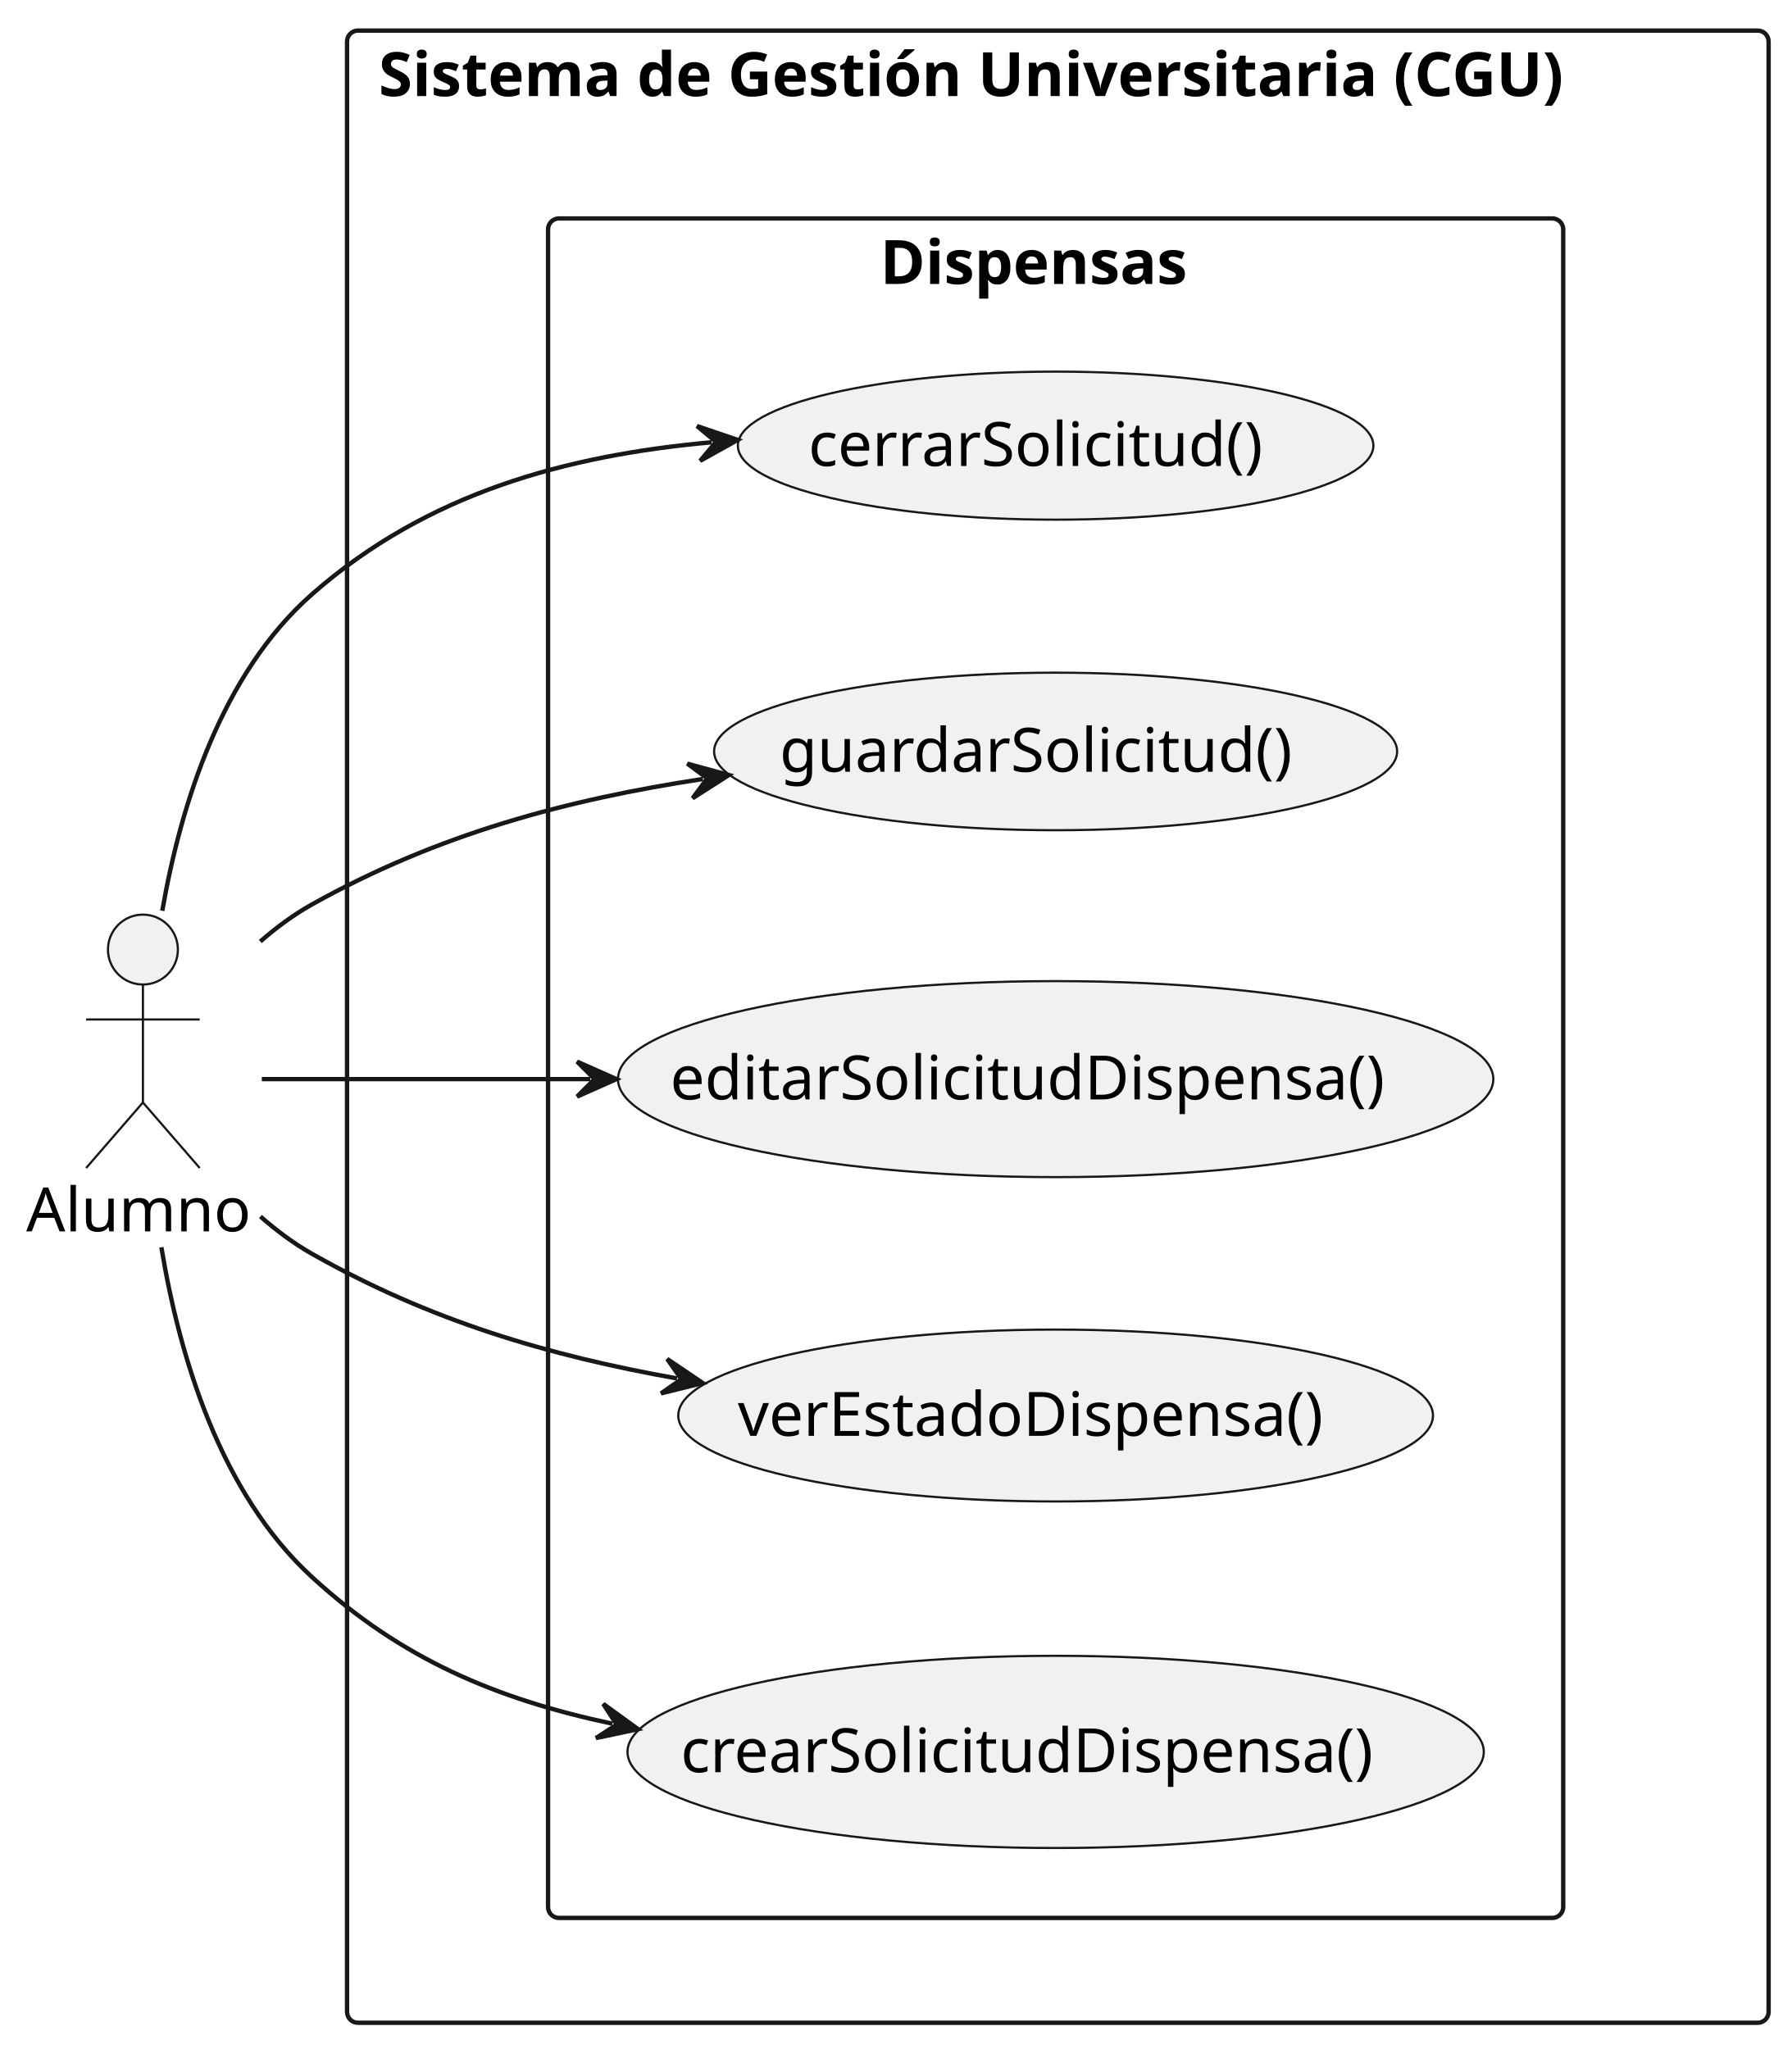
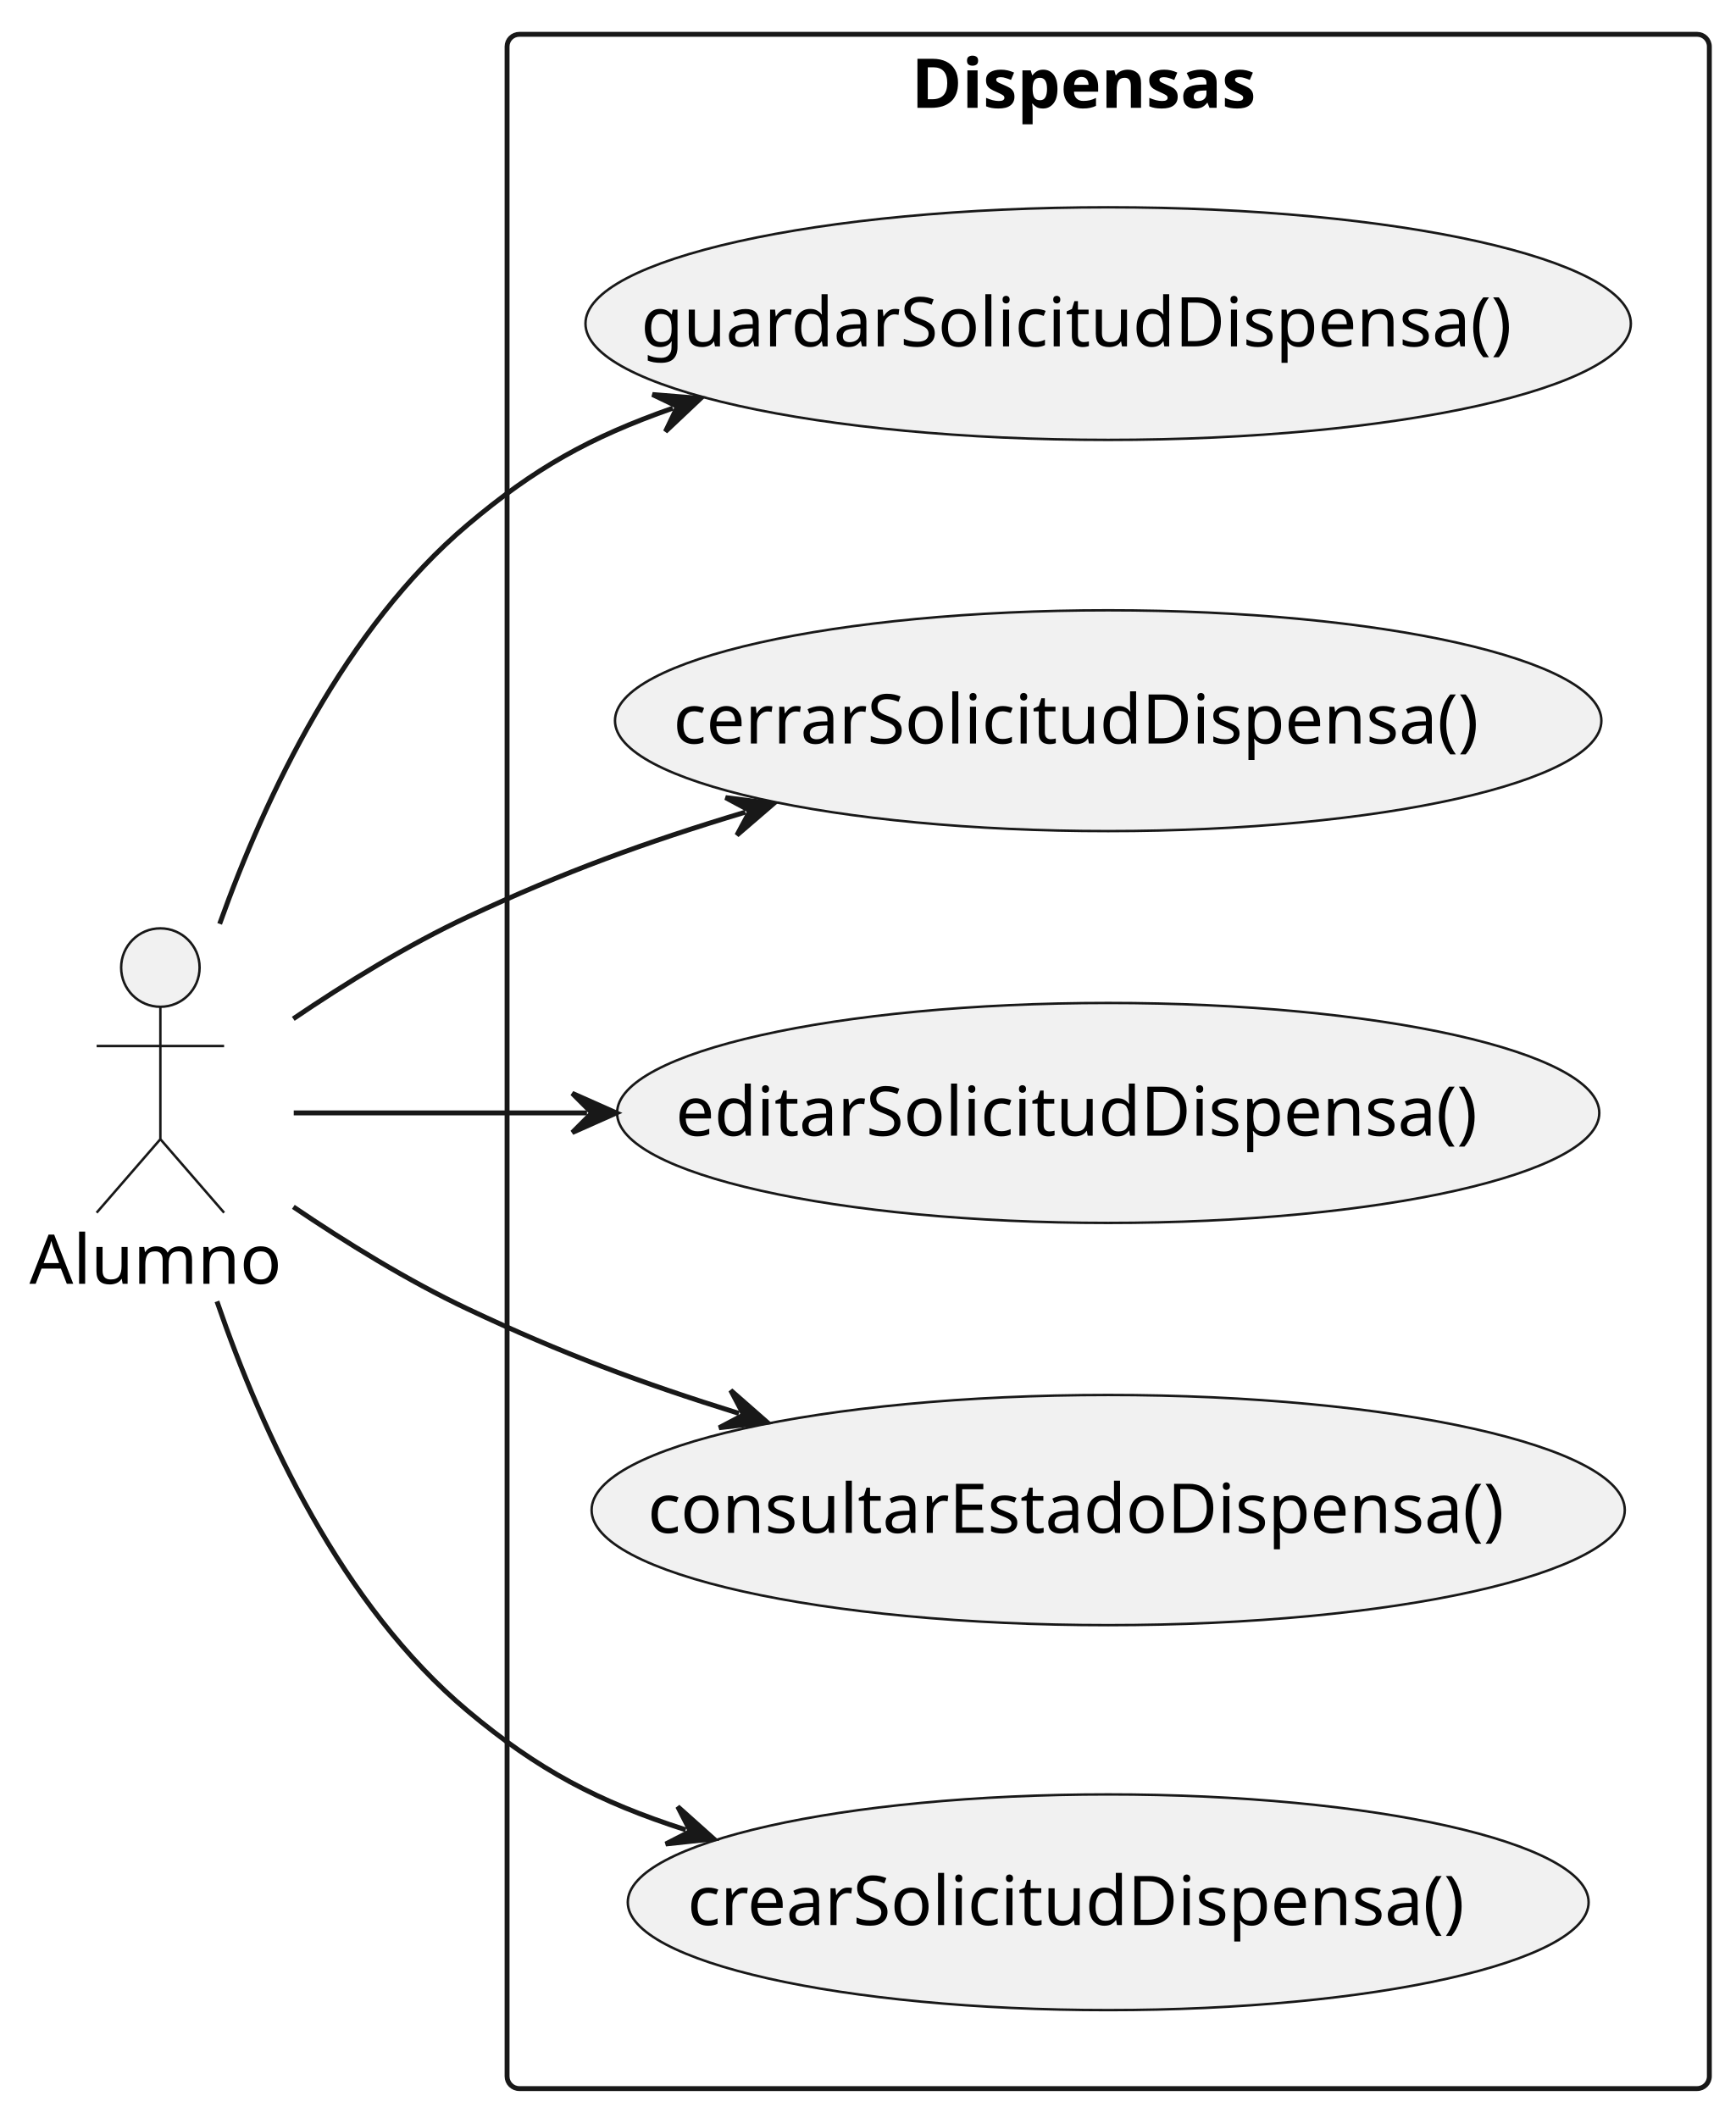
- <svg xmlns="http://www.w3.org/2000/svg" contentStyleType="text/css" data-diagram-type="DESCRIPTION" height="469px" preserveAspectRatio="none" style="width:410px;height:469px;background:#FFFFFF;" version="1.1" viewBox="0 0 410 469" width="410px" zoomAndPan="magnify">
+ <svg xmlns="http://www.w3.org/2000/svg" contentStyleType="text/css" data-diagram-type="DESCRIPTION" height="432px" preserveAspectRatio="none" style="width:354px;height:432px;background:#FFFFFF;" version="1.1" viewBox="0 0 354 432" width="354px" zoomAndPan="magnify">
  <defs />
  <g>
-     <g class="cluster" data-entity="Sistema de Gesti.n Universitaria .CGU." data-source-line="6" data-uid="ent0003" id="cluster_Sistema de Gesti.n Universitaria .CGU.">
-       <rect fill="none" height="456" rx="2.5" ry="2.5" style="stroke:#181818;stroke-width:1;" width="325.32" x="79.42" y="7" />
-       <text fill="#000000" font-family="sans-serif" font-size="14" font-weight="bold" lengthAdjust="spacing" textLength="310.857" x="86.651" y="21.995">Sistema de Gestión Universitaria (CGU)</text>
+     <g class="cluster" data-qualified-name="Dispensas" data-source-line="6" id="ent0003">
+       <rect fill="none" height="419" rx="2.5" ry="2.5" style="stroke:#181818;stroke-width:1;" width="245.21" x="103.42" y="7" />
+       <text fill="#000000" font-family="sans-serif" font-size="14" font-weight="bold" lengthAdjust="spacing" textLength="80.35" x="185.85" y="21.995">Dispensas</text>
    </g>
-     <g class="cluster" data-entity="Dispensas" data-source-line="8" data-uid="ent0004" id="cluster_Dispensas">
-       <rect fill="none" height="389" rx="2.5" ry="2.5" style="stroke:#181818;stroke-width:1;" width="232.32" x="125.42" y="50" />
-       <text fill="#000000" font-family="sans-serif" font-size="14" font-weight="bold" lengthAdjust="spacing" textLength="80.35" x="201.405" y="64.995">Dispensas</text>
+     <g class="entity" data-qualified-name="Dispensas.CrearSolicitudDispensa" data-source-line="7" id="ent0004">
+       <ellipse cx="226.023" cy="387.997" fill="#F1F1F1" rx="97.983" ry="21.997" style="stroke:#181818;stroke-width:0.5;" />
+       <text fill="#000000" font-family="sans-serif" font-size="14" lengthAdjust="spacing" textLength="171.602" x="140.222" y="392.645">crearSolicitudDispensa()</text>
    </g>
-     <g class="entity" data-entity="CrearSolicitudDispensa" data-source-line="9" data-uid="ent0005" id="entity_CrearSolicitudDispensa">
-       <ellipse cx="241.583" cy="400.997" fill="#F1F1F1" rx="97.983" ry="21.997" style="stroke:#181818;stroke-width:0.5;" />
-       <text fill="#000000" font-family="sans-serif" font-size="14" lengthAdjust="spacing" textLength="171.602" x="155.782" y="405.645">crearSolicitudDispensa()</text>
+     <g class="entity" data-qualified-name="Dispensas.ConsultarEstadoDispensa" data-source-line="8" id="ent0005">
+       <ellipse cx="226.023" cy="308.002" fill="#F1F1F1" rx="105.363" ry="23.473" style="stroke:#181818;stroke-width:0.5;" />
+       <text fill="#000000" font-family="sans-serif" font-size="14" lengthAdjust="spacing" textLength="187.81" x="132.117" y="312.651">consultarEstadoDispensa()</text>
    </g>
-     <g class="entity" data-entity="VerEstadoDispensa" data-source-line="10" data-uid="ent0006" id="entity_VerEstadoDispensa">
-       <ellipse cx="241.579" cy="324.002" fill="#F1F1F1" rx="86.359" ry="19.672" style="stroke:#181818;stroke-width:0.5;" />
-       <text fill="#000000" font-family="sans-serif" font-size="14" lengthAdjust="spacing" textLength="145.448" x="168.855" y="328.65">verEstadoDispensa()</text>
+     <g class="entity" data-qualified-name="Dispensas.EditarSolicitudDispensa" data-source-line="9" id="ent0006">
+       <ellipse cx="226.022" cy="227.002" fill="#F1F1F1" rx="100.162" ry="22.432" style="stroke:#181818;stroke-width:0.5;" />
+       <text fill="#000000" font-family="sans-serif" font-size="14" lengthAdjust="spacing" textLength="176.415" x="137.815" y="231.651">editarSolicitudDispensa()</text>
    </g>
-     <g class="entity" data-entity="EditarSolicitudDispensa" data-source-line="11" data-uid="ent0007" id="entity_EditarSolicitudDispensa">
-       <ellipse cx="241.582" cy="247.002" fill="#F1F1F1" rx="100.162" ry="22.432" style="stroke:#181818;stroke-width:0.5;" />
-       <text fill="#000000" font-family="sans-serif" font-size="14" lengthAdjust="spacing" textLength="176.415" x="153.375" y="251.651">editarSolicitudDispensa()</text>
+     <g class="entity" data-qualified-name="Dispensas.CerrarSolicitudDispensa" data-source-line="10" id="ent0007">
+       <ellipse cx="226.021" cy="146.998" fill="#F1F1F1" rx="100.591" ry="22.518" style="stroke:#181818;stroke-width:0.5;" />
+       <text fill="#000000" font-family="sans-serif" font-size="14" lengthAdjust="spacing" textLength="177.358" x="137.341" y="151.647">cerrarSolicitudDispensa()</text>
    </g>
-     <g class="entity" data-entity="GuardarSolicitud" data-source-line="12" data-uid="ent0008" id="entity_GuardarSolicitud">
-       <ellipse cx="241.575" cy="172.001" fill="#F1F1F1" rx="78.155" ry="18.031" style="stroke:#181818;stroke-width:0.5;" />
-       <text fill="#000000" font-family="sans-serif" font-size="14" lengthAdjust="spacing" textLength="126.308" x="178.422" y="176.649">guardarSolicitud()</text>
+     <g class="entity" data-qualified-name="Dispensas.GuardarSolicitudDispensa" data-source-line="11" id="ent0008">
+       <ellipse cx="226.016" cy="66.001" fill="#F1F1F1" rx="106.606" ry="23.721" style="stroke:#181818;stroke-width:0.5;" />
+       <text fill="#000000" font-family="sans-serif" font-size="14" lengthAdjust="spacing" textLength="190.518" x="130.757" y="70.65">guardarSolicitudDispensa()</text>
    </g>
-     <g class="entity" data-entity="CerrarSolicitud" data-source-line="13" data-uid="ent0009" id="entity_CerrarSolicitud">
-       <ellipse cx="241.578" cy="102.004" fill="#F1F1F1" rx="72.718" ry="16.944" style="stroke:#181818;stroke-width:0.5;" />
-       <text fill="#000000" font-family="sans-serif" font-size="14" lengthAdjust="spacing" textLength="113.148" x="185.004" y="106.652">cerrarSolicitud()</text>
+     <g class="entity" data-qualified-name="Alumno" data-source-line="4" id="ent0002">
+       <ellipse cx="32.708" cy="197.35" fill="#F1F1F1" rx="8" ry="8" style="stroke:#181818;stroke-width:0.5;" />
+       <path d="M32.708,205.35 L32.708,232.35 M19.708,213.35 L45.708,213.35 M32.708,232.35 L19.708,247.35 M32.708,232.35 L45.708,247.35" fill="none" style="stroke:#181818;stroke-width:0.5;" />
+       <text fill="#000000" font-family="sans-serif" font-size="14" lengthAdjust="spacing" textLength="53.416" x="6" y="261.845">Alumno</text>
    </g>
-     <g class="entity" data-entity="Alumno" data-source-line="4" data-uid="ent0002" id="entity_Alumno">
-       <ellipse cx="32.708" cy="217.35" fill="#F1F1F1" rx="8" ry="8" style="stroke:#181818;stroke-width:0.5;" />
-       <path d="M32.708,225.35 L32.708,252.35 M19.708,233.35 L45.708,233.35 M32.708,252.35 L19.708,267.35 M32.708,252.35 L45.708,267.35" fill="none" style="stroke:#181818;stroke-width:0.5;" />
-       <text fill="#000000" font-family="sans-serif" font-size="14" lengthAdjust="spacing" textLength="53.416" x="6" y="281.845">Alumno</text>
+     <g class="link" data-entity-1="ent0002" data-entity-2="ent0004" data-link-type="dependency" data-source-line="16" id="lnk9">
+       <path d="M44.25,265.44 C53.53,292.43 69.67,327.43 95.42,349 C109.73,361 121.948,367.463 139.858,373.223" fill="none" id="Alumno-to-CrearSolicitudDispensa" style="stroke:#181818;stroke-width:1;" />
+       <polygon fill="#181818" points="145.57,375.06,138.227,368.497,140.81,373.529,135.778,376.112,145.57,375.06" style="stroke:#181818;stroke-width:1;" />
    </g>
-     <g class="link" data-entity-1="Alumno" data-entity-2="CrearSolicitudDispensa" data-link-type="dependency" data-source-line="18" data-uid="lnk10" id="link_Alumno_CrearSolicitudDispensa">
-       <path d="M36.93,285.49 C41.04,310.41 50.36,341.71 71.42,361 C91.77,379.66 113.321,388.843 140.151,394.543" fill="none" id="Alumno-to-CrearSolicitudDispensa" style="stroke:#181818;stroke-width:1;" />
-       <polygon fill="#181818" points="146.02,395.79,138.048,390.007,141.129,394.751,136.385,397.832,146.02,395.79" style="stroke:#181818;stroke-width:1;" />
+     <g class="link" data-entity-1="ent0002" data-entity-2="ent0005" data-link-type="dependency" data-source-line="17" id="lnk10">
+       <path d="M59.83,246.16 C70.49,253.38 83.18,261.23 95.42,267 C114.63,276.06 130.621,282.038 150.711,288.288" fill="none" id="Alumno-to-ConsultarEstadoDispensa" style="stroke:#181818;stroke-width:1;" />
+       <polygon fill="#181818" points="156.44,290.07,149.035,283.577,151.666,288.585,146.658,291.216,156.44,290.07" style="stroke:#181818;stroke-width:1;" />
    </g>
-     <g class="link" data-entity-1="Alumno" data-entity-2="VerEstadoDispensa" data-link-type="dependency" data-source-line="19" data-uid="lnk11" id="link_Alumno_VerEstadoDispensa">
-       <path d="M59.6,278.45 C63.29,281.69 67.26,284.65 71.42,287 C98.49,302.33 125.423,310.257 154.933,315.517" fill="none" id="Alumno-to-VerEstadoDispensa" style="stroke:#181818;stroke-width:1;" />
-       <polygon fill="#181818" points="160.84,316.57,152.682,311.053,155.918,315.693,151.278,318.929,160.84,316.57" style="stroke:#181818;stroke-width:1;" />
+     <g class="link" data-entity-1="ent0002" data-entity-2="ent0006" data-link-type="dependency" data-source-line="18" id="lnk11">
+       <path d="M59.91,227 C77.31,227 95.35,227 119.72,227" fill="none" id="Alumno-to-EditarSolicitudDispensa" style="stroke:#181818;stroke-width:1;" />
+       <polygon fill="#181818" points="125.72,227,116.72,223,120.72,227,116.72,231,125.72,227" style="stroke:#181818;stroke-width:1;" />
    </g>
-     <g class="link" data-entity-1="Alumno" data-entity-2="EditarSolicitudDispensa" data-link-type="dependency" data-source-line="20" data-uid="lnk12" id="link_Alumno_EditarSolicitudDispensa">
-       <path d="M59.91,247 C80.67,247 105.09,247 135.07,247" fill="none" id="Alumno-to-EditarSolicitudDispensa" style="stroke:#181818;stroke-width:1;" />
-       <polygon fill="#181818" points="141.07,247,132.07,243,136.07,247,132.07,251,141.07,247" style="stroke:#181818;stroke-width:1;" />
+     <g class="link" data-entity-1="ent0002" data-entity-2="ent0007" data-link-type="dependency" data-source-line="19" id="lnk12">
+       <path d="M59.81,207.8 C70.47,200.57 83.16,192.73 95.42,187 C115.04,177.83 131.555,171.81 152.015,165.65" fill="none" id="Alumno-to-CerrarSolicitudDispensa" style="stroke:#181818;stroke-width:1;" />
+       <polygon fill="#181818" points="157.76,163.92,147.989,162.685,152.972,165.362,150.295,170.345,157.76,163.92" style="stroke:#181818;stroke-width:1;" />
    </g>
-     <g class="link" data-entity-1="Alumno" data-entity-2="GuardarSolicitud" data-link-type="dependency" data-source-line="21" data-uid="lnk13" id="link_Alumno_GuardarSolicitud">
-       <path d="M59.57,215.5 C63.27,212.27 67.25,209.33 71.42,207 C100.35,190.84 129.888,183.012 160.868,178.302" fill="none" id="Alumno-to-GuardarSolicitud" style="stroke:#181818;stroke-width:1;" />
-       <polygon fill="#181818" points="166.8,177.4,157.301,174.798,161.857,178.151,158.504,182.707,166.8,177.4" style="stroke:#181818;stroke-width:1;" />
-     </g>
-     <g class="link" data-entity-1="Alumno" data-entity-2="CerrarSolicitud" data-link-type="dependency" data-source-line="22" data-uid="lnk14" id="link_Alumno_CerrarSolicitud">
-       <path d="M37.14,208.47 C41.35,184.23 50.7,154.2 71.42,136 C97.86,112.77 129.685,104.242 162.855,101.232" fill="none" id="Alumno-to-CerrarSolicitud" style="stroke:#181818;stroke-width:1;" />
-       <polygon fill="#181818" points="168.83,100.69,159.505,97.52,163.851,101.142,160.228,105.487,168.83,100.69" style="stroke:#181818;stroke-width:1;" />
+     <g class="link" data-entity-1="ent0002" data-entity-2="ent0008" data-link-type="dependency" data-source-line="20" id="lnk13">
+       <path d="M44.8,188.44 C54.25,162.06 70.35,128.16 95.42,107 C109.03,95.51 120.229,89.218 137.229,83.248" fill="none" id="Alumno-to-GuardarSolicitudDispensa" style="stroke:#181818;stroke-width:1;" />
+       <polygon fill="#181818" points="142.89,81.26,133.073,80.468,138.172,82.917,135.724,88.016,142.89,81.26" style="stroke:#181818;stroke-width:1;" />
    </g>
  </g>
</svg>
